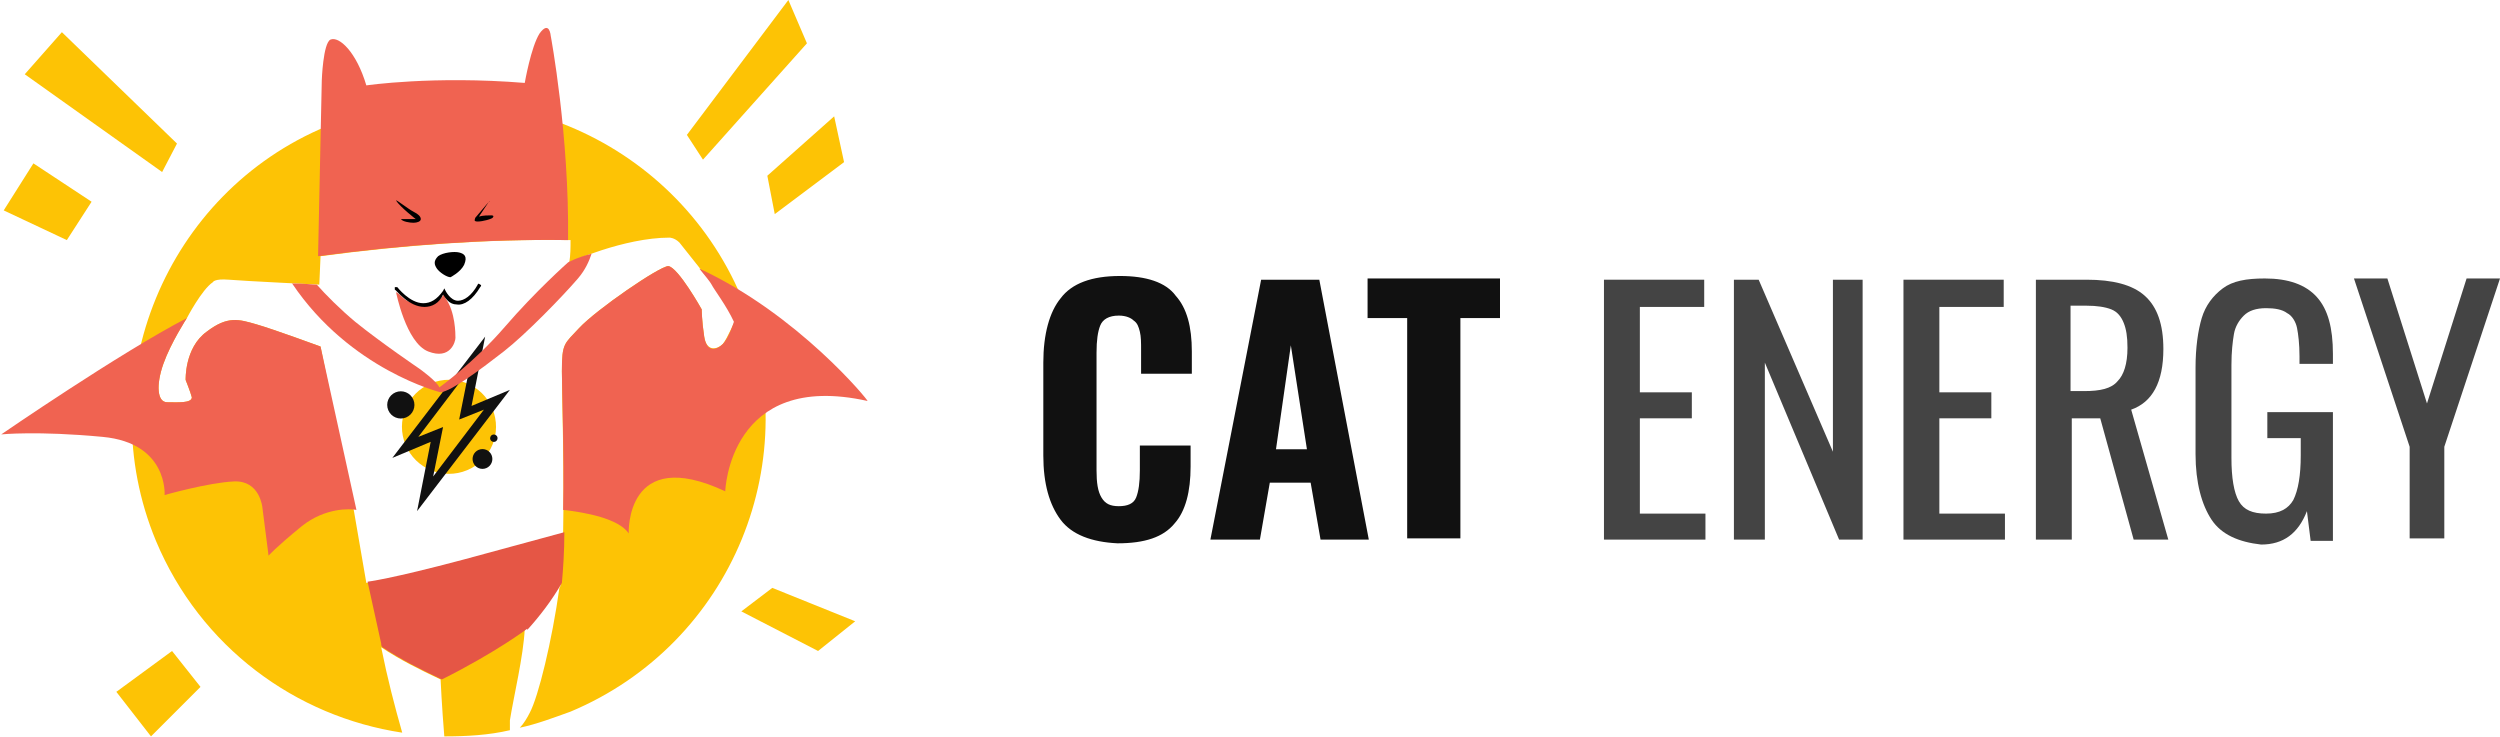
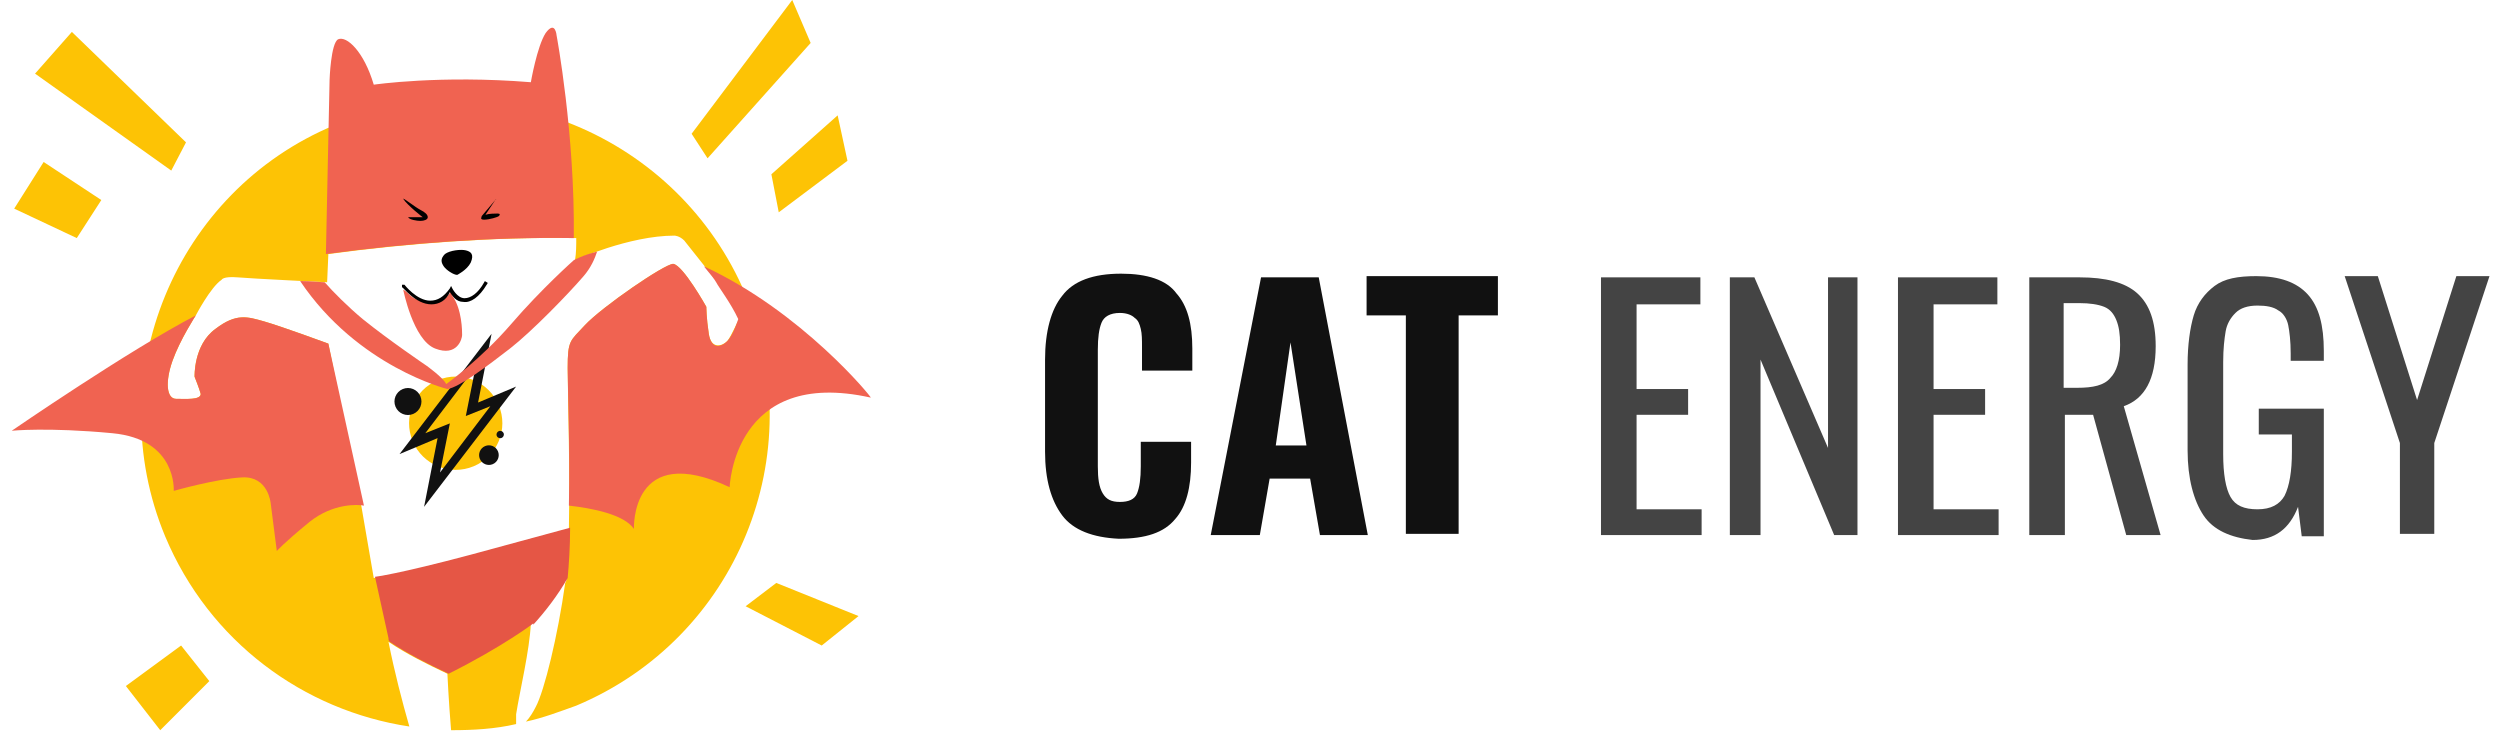
- <svg xmlns="http://www.w3.org/2000/svg" version="1.1" id="Layer_1" x="0px" y="0px" viewBox="0 0 202 59.5" style="enable-background: new 0 0 202 59.5;" xml:space="preserve">
+ <svg xmlns="http://www.w3.org/2000/svg" width="202" height="59" version="1.1" id="Layer_1" x="0px" y="0px" viewBox="0 0 202 59.5" style="enable-background: new 0 0 202 59.5;" xml:space="preserve">
  <style type="text/css">
    .st0 {
      fill: #FDC305;
    }

    .st1 {
      fill: #F06351;
    }

    .st2 {
      fill: #E55645;
    }

    .st3 {
      fill: #111111;
    }

    .st4 {
      fill: #444444;
    }
  </style>
  <path class="st0" d="M59.9,24c-5.5-13-20.5-19.2-33.5-13.8S7.2,30.7,12.6,43.7c3.6,8.6,11.3,14.2,19.9,15.5   c-0.6-2.1-1.2-4.4-1.7-6.9c1.5,1,3.1,1.8,4.8,2.6c0,0,0,0,0,0c0,0,0.1,2.2,0.3,4.6c1.8,0,3.6-0.1,5.3-0.5c0-0.2,0-0.4,0-0.8   c0.3-1.9,1.1-5.2,1.2-7.4c1.1-1.1,2.1-2.3,2.9-3.7c0,0,0,0,0,0c0,0.1,0,0.3-0.1,0.4c-0.6,4.3-1.7,8.8-2.4,10.1   c-0.2,0.4-0.5,0.9-0.8,1.2c1.4-0.3,2.7-0.8,4.1-1.3C59.2,52,65.3,37,59.9,24z M58.4,27.8c-0.4,0.4-1.3,0.7-1.5-0.6S56.7,25,56.7,25   s-1.9-3.4-2.7-3.5c-0.7,0-5.8,3.5-7.2,5c-1.2,1.3-1.4,1.2-1.4,3.5c0,1.7,0.2,8.2,0.1,13.1v0v0c0,0-2.2,0.6-8.1,2.2   c-6,1.6-7.8,1.8-7.8,1.8l-1-5.8c0,0,0,0,0,0c0,0,0,0,0,0c0,0,0,0,0,0c0,0,0,0,0,0c0,0,0,0,0,0c0,0,0,0,0,0L25.9,28   c0,0-3.8-1.4-5.2-1.8c-1.4-0.4-2.3-0.7-4,0.6c-1.8,1.3-1.7,3.9-1.7,3.9s0.4,1,0.5,1.4c0,0.5-1.2,0.4-2,0.4s-0.9-1.4-0.3-3.1   c0.6-1.7,1.9-3.7,1.9-3.7s1.2-2.3,2.1-2.9c0,0,0.1-0.3,1.3-0.2c1.1,0.1,7.3,0.4,7.3,0.4l0.1-2.3c6.7-0.9,13.5-1.4,20.2-1.3   c0,0.6,0,1.2-0.1,1.8c0,0,4.4-2,8.1-2c0,0,0.4,0,0.8,0.4c0.3,0.4,2.4,3,2.7,3.4c0.2,0.4,1.2,1.7,1.8,3C59.3,26,58.8,27.3,58.4,27.8z   " />
  <path class="st1" d="M56.5,21.7c0.5,0.6,0.9,1.1,1,1.3c0.2,0.4,1.2,1.7,1.8,3c0,0-0.4,1.3-0.9,1.8s-1.3,0.7-1.5-0.6S56.7,25,56.7,25   s-1.9-3.4-2.7-3.5c-0.7,0-5.8,3.5-7.2,5c-1.2,1.3-1.4,1.2-1.4,3.5c0,1.5,0.2,6.6,0.1,11.2c1.8,0.2,4.5,0.7,5.3,1.9   c0,0-0.3-7.2,7.8-3.4c0,0,0.3-9.8,11.5-7.3C70.2,32.4,64.5,25.4,56.5,21.7z" />
  <path class="st1" d="M45.9,19.4c0.1-8.5-1.4-16.5-1.4-16.5s-0.1-1.3-0.9-0.2c-0.7,1.1-1.2,4-1.2,4C35,6.1,29.6,6.9,29.6,6.9   c-0.8-2.7-2.2-4-2.9-3.7C26.1,3.5,26,6.5,26,6.5l-0.3,14.2C32.4,19.8,39.2,19.3,45.9,19.4z" />
  <path class="st2" d="M45.4,47.1c0.1-1.1,0.2-2.5,0.2-4.1c0,0-2.2,0.6-8.1,2.2c-6,1.6-7.8,1.8-7.8,1.8l1.1,5c0,0.1,0,0.2,0.1,0.3   c1.5,1,3.1,1.8,4.8,2.6c4.4-2.2,6.9-4.1,6.9-4.1c0,0,0,0,0,0.1C43.6,49.8,44.6,48.5,45.4,47.1z" />
  <path d="M32,16.2c0-0.1,1,0.7,1.4,0.9c0.4,0.2,0.6,0.4,0.6,0.6c0,0.2-0.3,0.3-0.6,0.3s-0.9-0.1-1-0.3c0,0,0.6,0,0.9,0h0.3   C33.7,17.8,32.3,16.7,32,16.2z" />
  <path d="M39.5,16.3c0,0-1.1,1.3-1.1,1.3c0,0.1-0.2,0.3,0.2,0.3c0.4,0,1.1-0.2,1.2-0.3c0.1-0.1,0.1-0.2-0.1-0.2c-0.2,0-0.7,0-1,0.1   L39.5,16.3C39.6,16.3,39.6,16.2,39.5,16.3z" />
  <path d="M36.4,22.4c0,0,0.8-0.4,1.1-1c0.3-0.7,0-0.9-0.4-1s-1.3,0-1.7,0.3c-0.4,0.4-0.3,0.7-0.1,1C35.5,22,36.1,22.4,36.4,22.4z" />
  <path class="st1" d="M35.9,23.7c0,0-0.2,0.4-0.5,0.6c-0.2,0.2-0.6,0.4-1,0.4c-0.6,0-1.1-0.2-1.5-0.4c-0.2-0.1-0.4-0.3-0.5-0.4   c-0.2-0.2-0.4-0.3-0.4-0.3s0.8,4.1,2.6,4.8c1.8,0.7,2.2-0.8,2.2-1.1c0-0.3,0-2.1-0.8-3.2C36.1,23.6,36,23.8,35.9,23.7z" />
  <g>
    <path d="M34.3,24.8C34.3,24.8,34.3,24.8,34.3,24.8c-1.3,0-2.3-1.4-2.4-1.4c0-0.1,0-0.2,0-0.2c0.1,0,0.2,0,0.2,0c0,0,1,1.3,2.1,1.3     c0,0,0,0,0,0c0.6,0,1.1-0.3,1.6-1l0.1-0.2l0.1,0.2c0,0,0.4,0.8,1,0.8c0.5,0,1.1-0.4,1.6-1.3c0-0.1,0.1-0.1,0.2,0     c0.1,0,0.1,0.1,0,0.2c-0.6,1-1.3,1.5-1.9,1.4c-0.6,0-0.9-0.5-1.1-0.8C35.5,24.5,34.9,24.8,34.3,24.8z" />
  </g>
  <ellipse transform="matrix(0.9227 -0.3855 0.3855 0.9227 -10.5155 16.6462)" class="st0" cx="36.3" cy="34.5" rx="3.8" ry="3.8" />
  <path class="st3" d="M41.2,31.5l-3.1,1.3l1.1-5.6l-7.5,9.8l3.1-1.3l-1.1,5.6L41.2,31.5z M33.8,35.3l4.1-5.4l-0.8,4l2-0.8L35,38.5   l0.8-4L33.8,35.3z" />
  <ellipse transform="matrix(0.9227 -0.3855 0.3855 0.9227 -10.1149 15.0347)" class="st3" cx="32.4" cy="32.7" rx="1.1" ry="1.1" />
  <ellipse transform="matrix(0.9227 -0.3855 0.3855 0.9227 -11.304 17.8881)" class="st3" cx="39" cy="37.1" rx="0.8" ry="0.8" />
  <ellipse transform="matrix(0.9227 -0.3855 0.3855 0.9227 -10.5603 18.1253)" class="st3" cx="39.9" cy="35.4" rx="0.3" ry="0.3" />
  <path class="st1" d="M45.9,21.2c0,0-2.6,2.3-5.1,5.2s-5.3,4.9-5.3,4.9c-0.2-0.5-1.6-1.5-1.6-1.5s-3.1-2.1-5.2-3.8   c-1.2-1-2.4-2.2-3.1-3c-0.3,0-1.1-0.1-2-0.1c4.7,7,12,8.8,12,8.8c0.9-0.1,3.3-1.9,5.1-3.3c1.8-1.4,4.8-4.5,6-5.9   c0.6-0.7,0.9-1.4,1.1-2C46.6,20.8,45.9,21.2,45.9,21.2z" />
  <polygon class="st0" points="65.2,3.5 56.8,12.9 55.5,10.9 63.7,0 " />
  <polygon class="st0" points="62.6,17.3 68.2,13.1 67.4,9.4 62,14.2 " />
  <polygon class="st0" points="59.9,49.4 66.1,52.6 69.1,50.2 62.4,47.5 " />
  <polygon class="st0" points="2,6 5,2.6 14.3,11.6 13.1,13.9 " />
  <polygon class="st0" points="7.4,16.3 2.7,13.2 0.3,17 5.4,19.4 " />
  <polygon class="st0" points="13.9,52.6 9.4,55.9 12.2,59.5 16.2,55.5 " />
  <path class="st1" d="M25.9,28c0,0-3.8-1.4-5.2-1.8c-1.4-0.4-2.3-0.7-4,0.6c-1.8,1.3-1.7,3.9-1.7,3.9s0.4,1,0.5,1.4   c0,0.5-1.2,0.4-2,0.4s-0.9-1.4-0.3-3.1c0.6-1.7,1.9-3.7,1.9-3.7c-5.4,2.8-15,9.4-15,9.4s2.9-0.3,8.2,0.2c5.3,0.5,5,4.7,5,4.7   s3.5-1,5.6-1.1c2.1-0.1,2.3,2.1,2.3,2.1l0.5,3.9c0,0,0.5-0.6,2.7-2.4c1.9-1.5,3.9-1.4,4.4-1.3c0,0,0,0,0,0L25.9,28z" />
  <g>
    <path class="st3" d="M85.7,42c-0.9-1.2-1.4-2.9-1.4-5.2v-7.5c0-2.3,0.5-4.1,1.4-5.2c0.9-1.2,2.5-1.8,4.8-1.8c2.1,0,3.7,0.5,4.5,1.6     c0.9,1,1.3,2.5,1.3,4.5v1.8h-4.1v-1.9c0-0.6,0-1.1-0.1-1.5c-0.1-0.4-0.2-0.7-0.5-0.9c-0.2-0.2-0.6-0.4-1.2-0.4     c-0.8,0-1.3,0.3-1.5,0.8c-0.2,0.5-0.3,1.2-0.3,2.2v9.5c0,1,0.1,1.7,0.4,2.2c0.3,0.5,0.7,0.7,1.4,0.7c0.7,0,1.2-0.2,1.4-0.7     c0.2-0.5,0.3-1.2,0.3-2.2v-2h4.1v1.7c0,2-0.4,3.6-1.3,4.6c-0.9,1.1-2.4,1.6-4.6,1.6C88.2,43.8,86.6,43.2,85.7,42z" />
    <path class="st3" d="M101.9,22.6h4.7l4,21h-3.9l-0.8-4.6h-3.3l-0.8,4.6h-4L101.9,22.6z M105.6,36.3l-1.3-8.4l-1.2,8.4H105.6z" />
    <path class="st3" d="M113.7,25.7h-3.2v-3.2h10.7v3.2H118v17.8h-4.3V25.7z" />
    <path class="st4" d="M129.6,22.6h8.1v2.2h-5.2v6.9h4.2v2.1h-4.2v7.7h5.3v2.1h-8.2V22.6z" />
    <path class="st4" d="M140.1,22.6h2l6,13.9V22.6h2.4v21h-1.9l-6-14.3v14.3h-2.5V22.6z" />
    <path class="st4" d="M153.8,22.6h8.1v2.2h-5.2v6.9h4.2v2.1h-4.2v7.7h5.3v2.1h-8.2V22.6z" />
    <path class="st4" d="M164.4,22.6h4.2c2.1,0,3.7,0.4,4.7,1.3c1,0.9,1.5,2.3,1.5,4.3c0,2.7-0.9,4.3-2.6,4.9l3,10.5h-2.8l-2.7-9.8     h-2.3v9.8h-2.9V22.6z M168.4,31.6c1.3,0,2.2-0.2,2.7-0.8c0.5-0.5,0.8-1.4,0.8-2.7c0-0.9-0.1-1.5-0.3-2c-0.2-0.5-0.5-0.9-1-1.1     c-0.5-0.2-1.2-0.3-2-0.3h-1.3v6.9H168.4z" />
    <path class="st4" d="M178.7,42c-0.8-1.2-1.3-3-1.3-5.3v-7c0-1.6,0.2-3,0.5-4c0.3-1,0.9-1.8,1.7-2.4c0.8-0.6,1.9-0.8,3.4-0.8     c1.9,0,3.3,0.5,4.2,1.5c0.9,1,1.3,2.5,1.3,4.6v0.8h-2.7v-0.6c0-1-0.1-1.8-0.2-2.3c-0.1-0.5-0.4-1-0.8-1.2c-0.4-0.3-1-0.4-1.7-0.4     c-0.8,0-1.4,0.2-1.8,0.6c-0.4,0.4-0.7,0.9-0.8,1.5c-0.1,0.6-0.2,1.4-0.2,2.5V37c0,1.6,0.2,2.8,0.6,3.5c0.4,0.7,1.1,1,2.2,1     c1.1,0,1.8-0.4,2.2-1.1c0.4-0.8,0.6-2,0.6-3.6v-1.4h-2.7v-2.1h5.3v10.4h-1.8l-0.3-2.4c-0.7,1.8-1.9,2.7-3.7,2.7     C180.9,43.8,179.5,43.2,178.7,42z" />
    <path class="st4" d="M194.7,36.1l-4.5-13.6h2.7l3.2,10.1l3.2-10.1h2.7l-4.5,13.6v7.4h-2.8V36.1z" />
  </g>
</svg>
